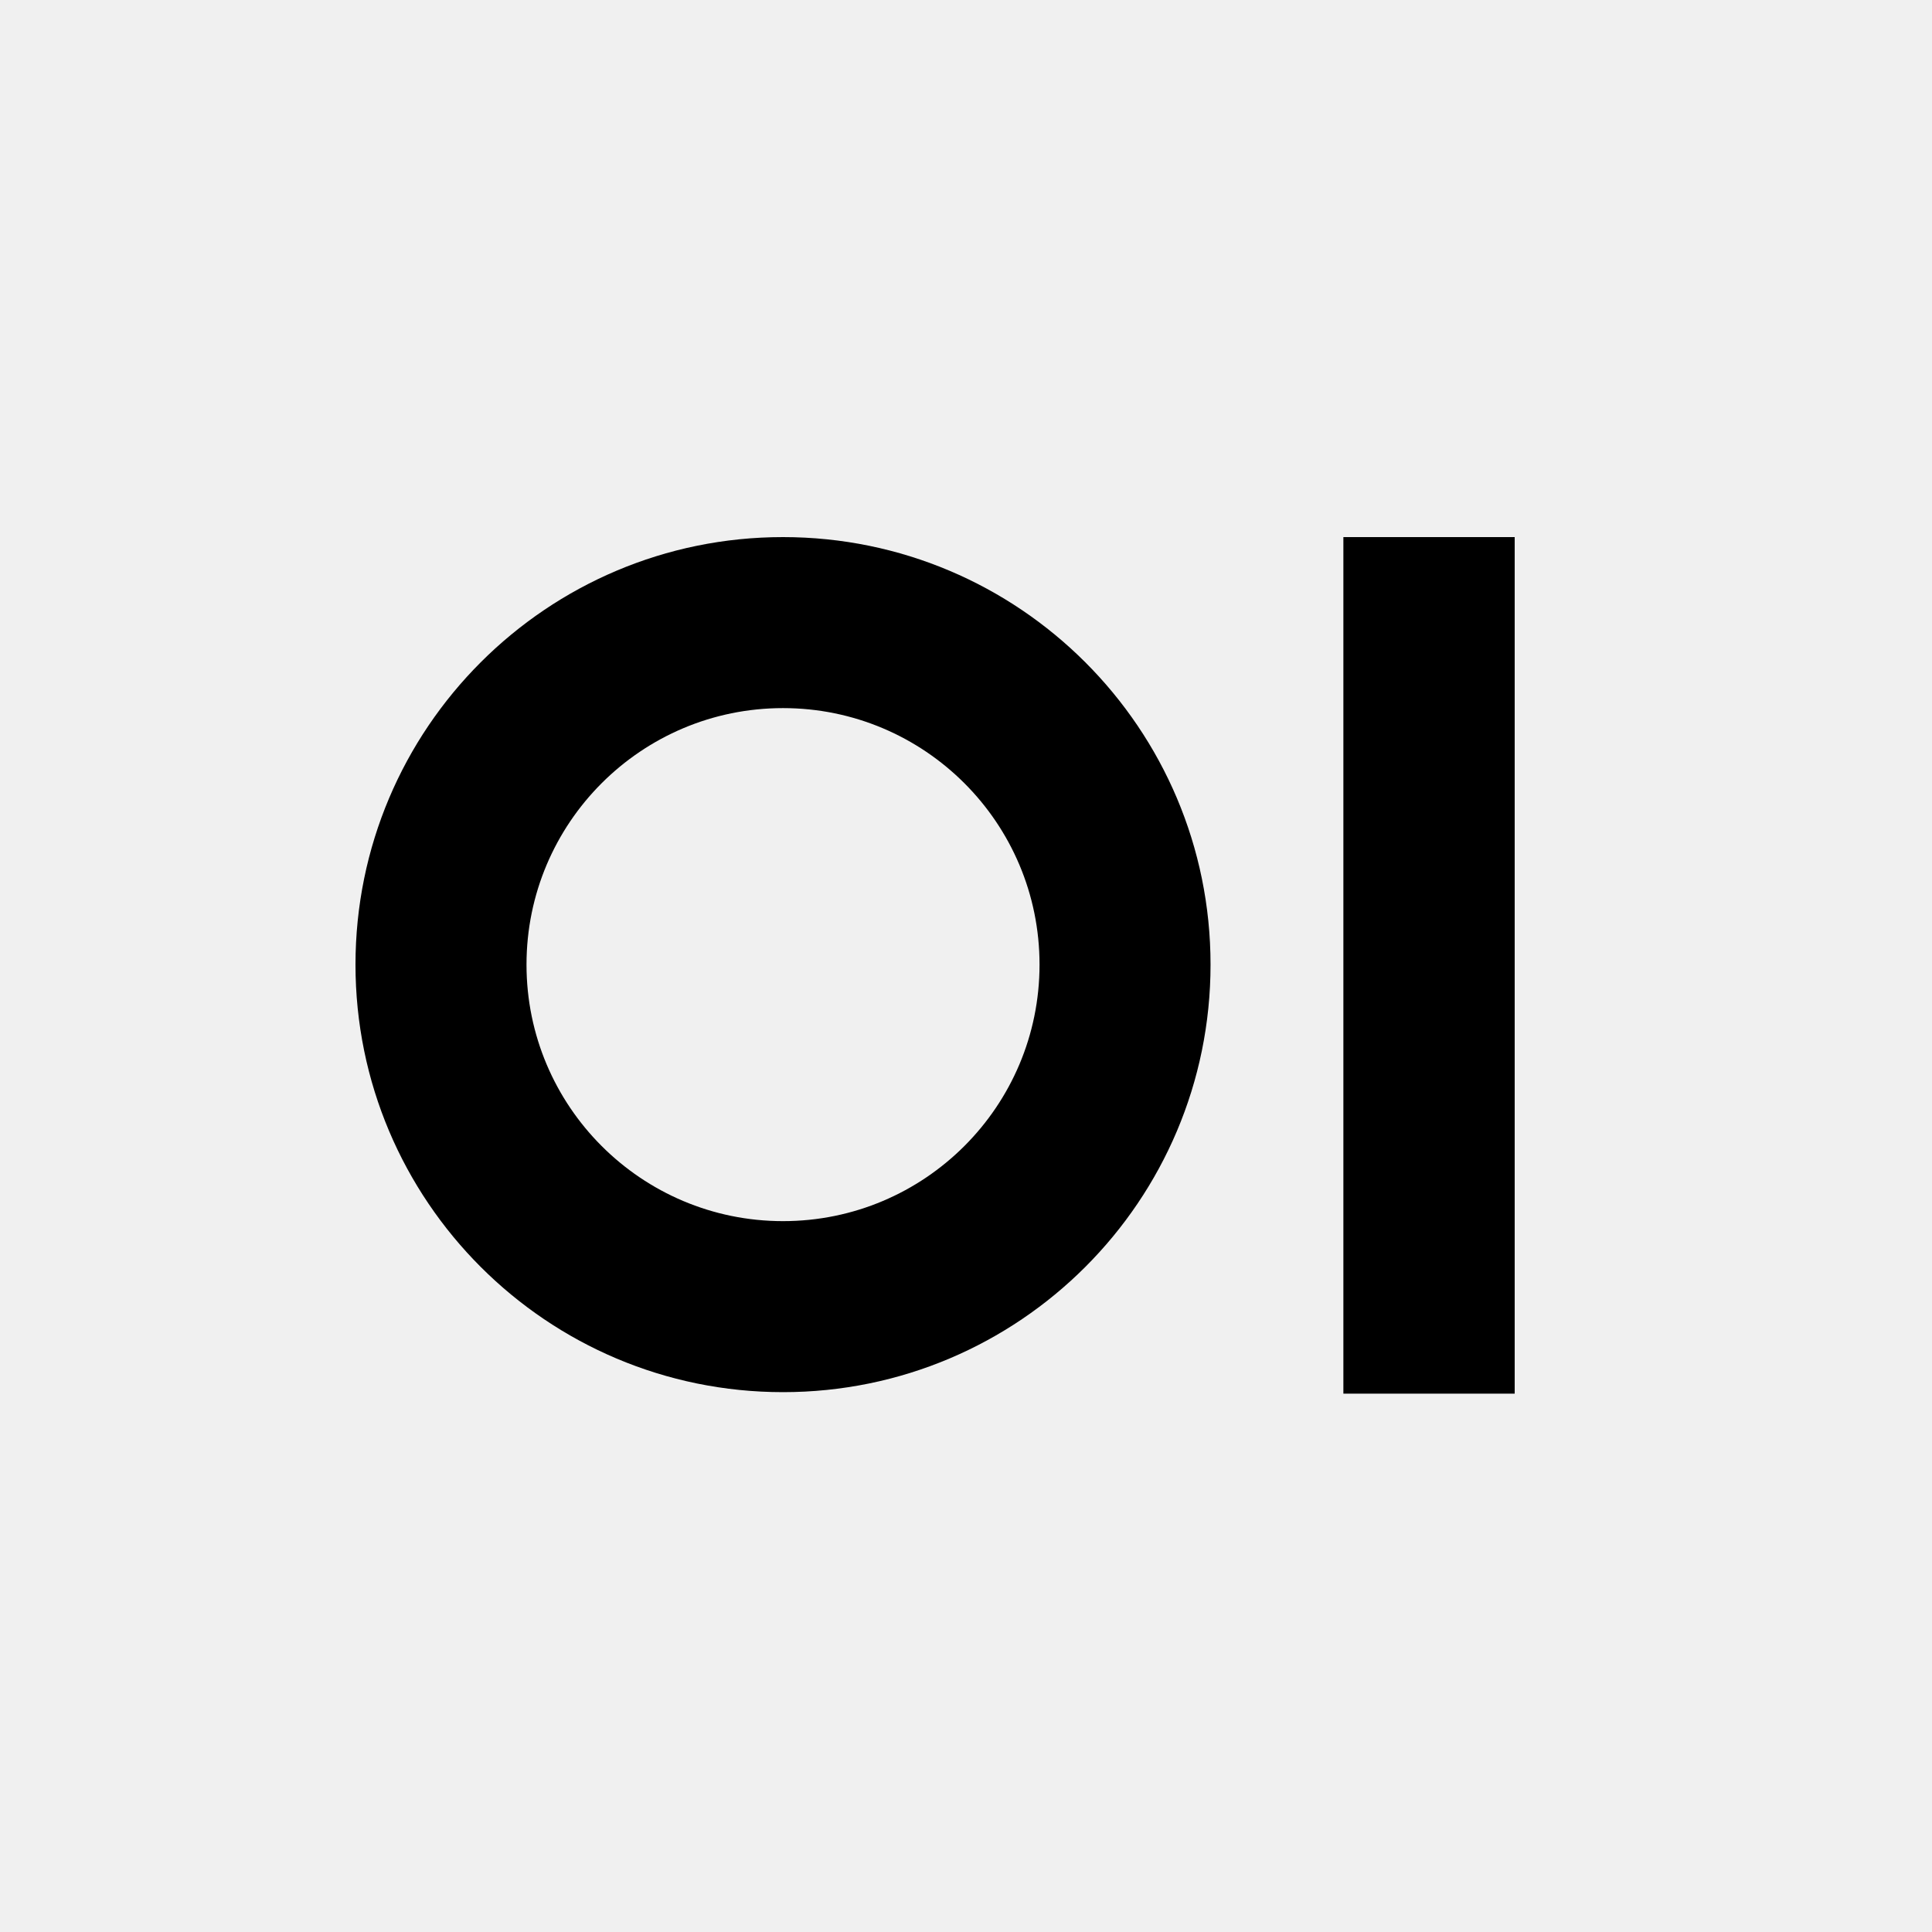
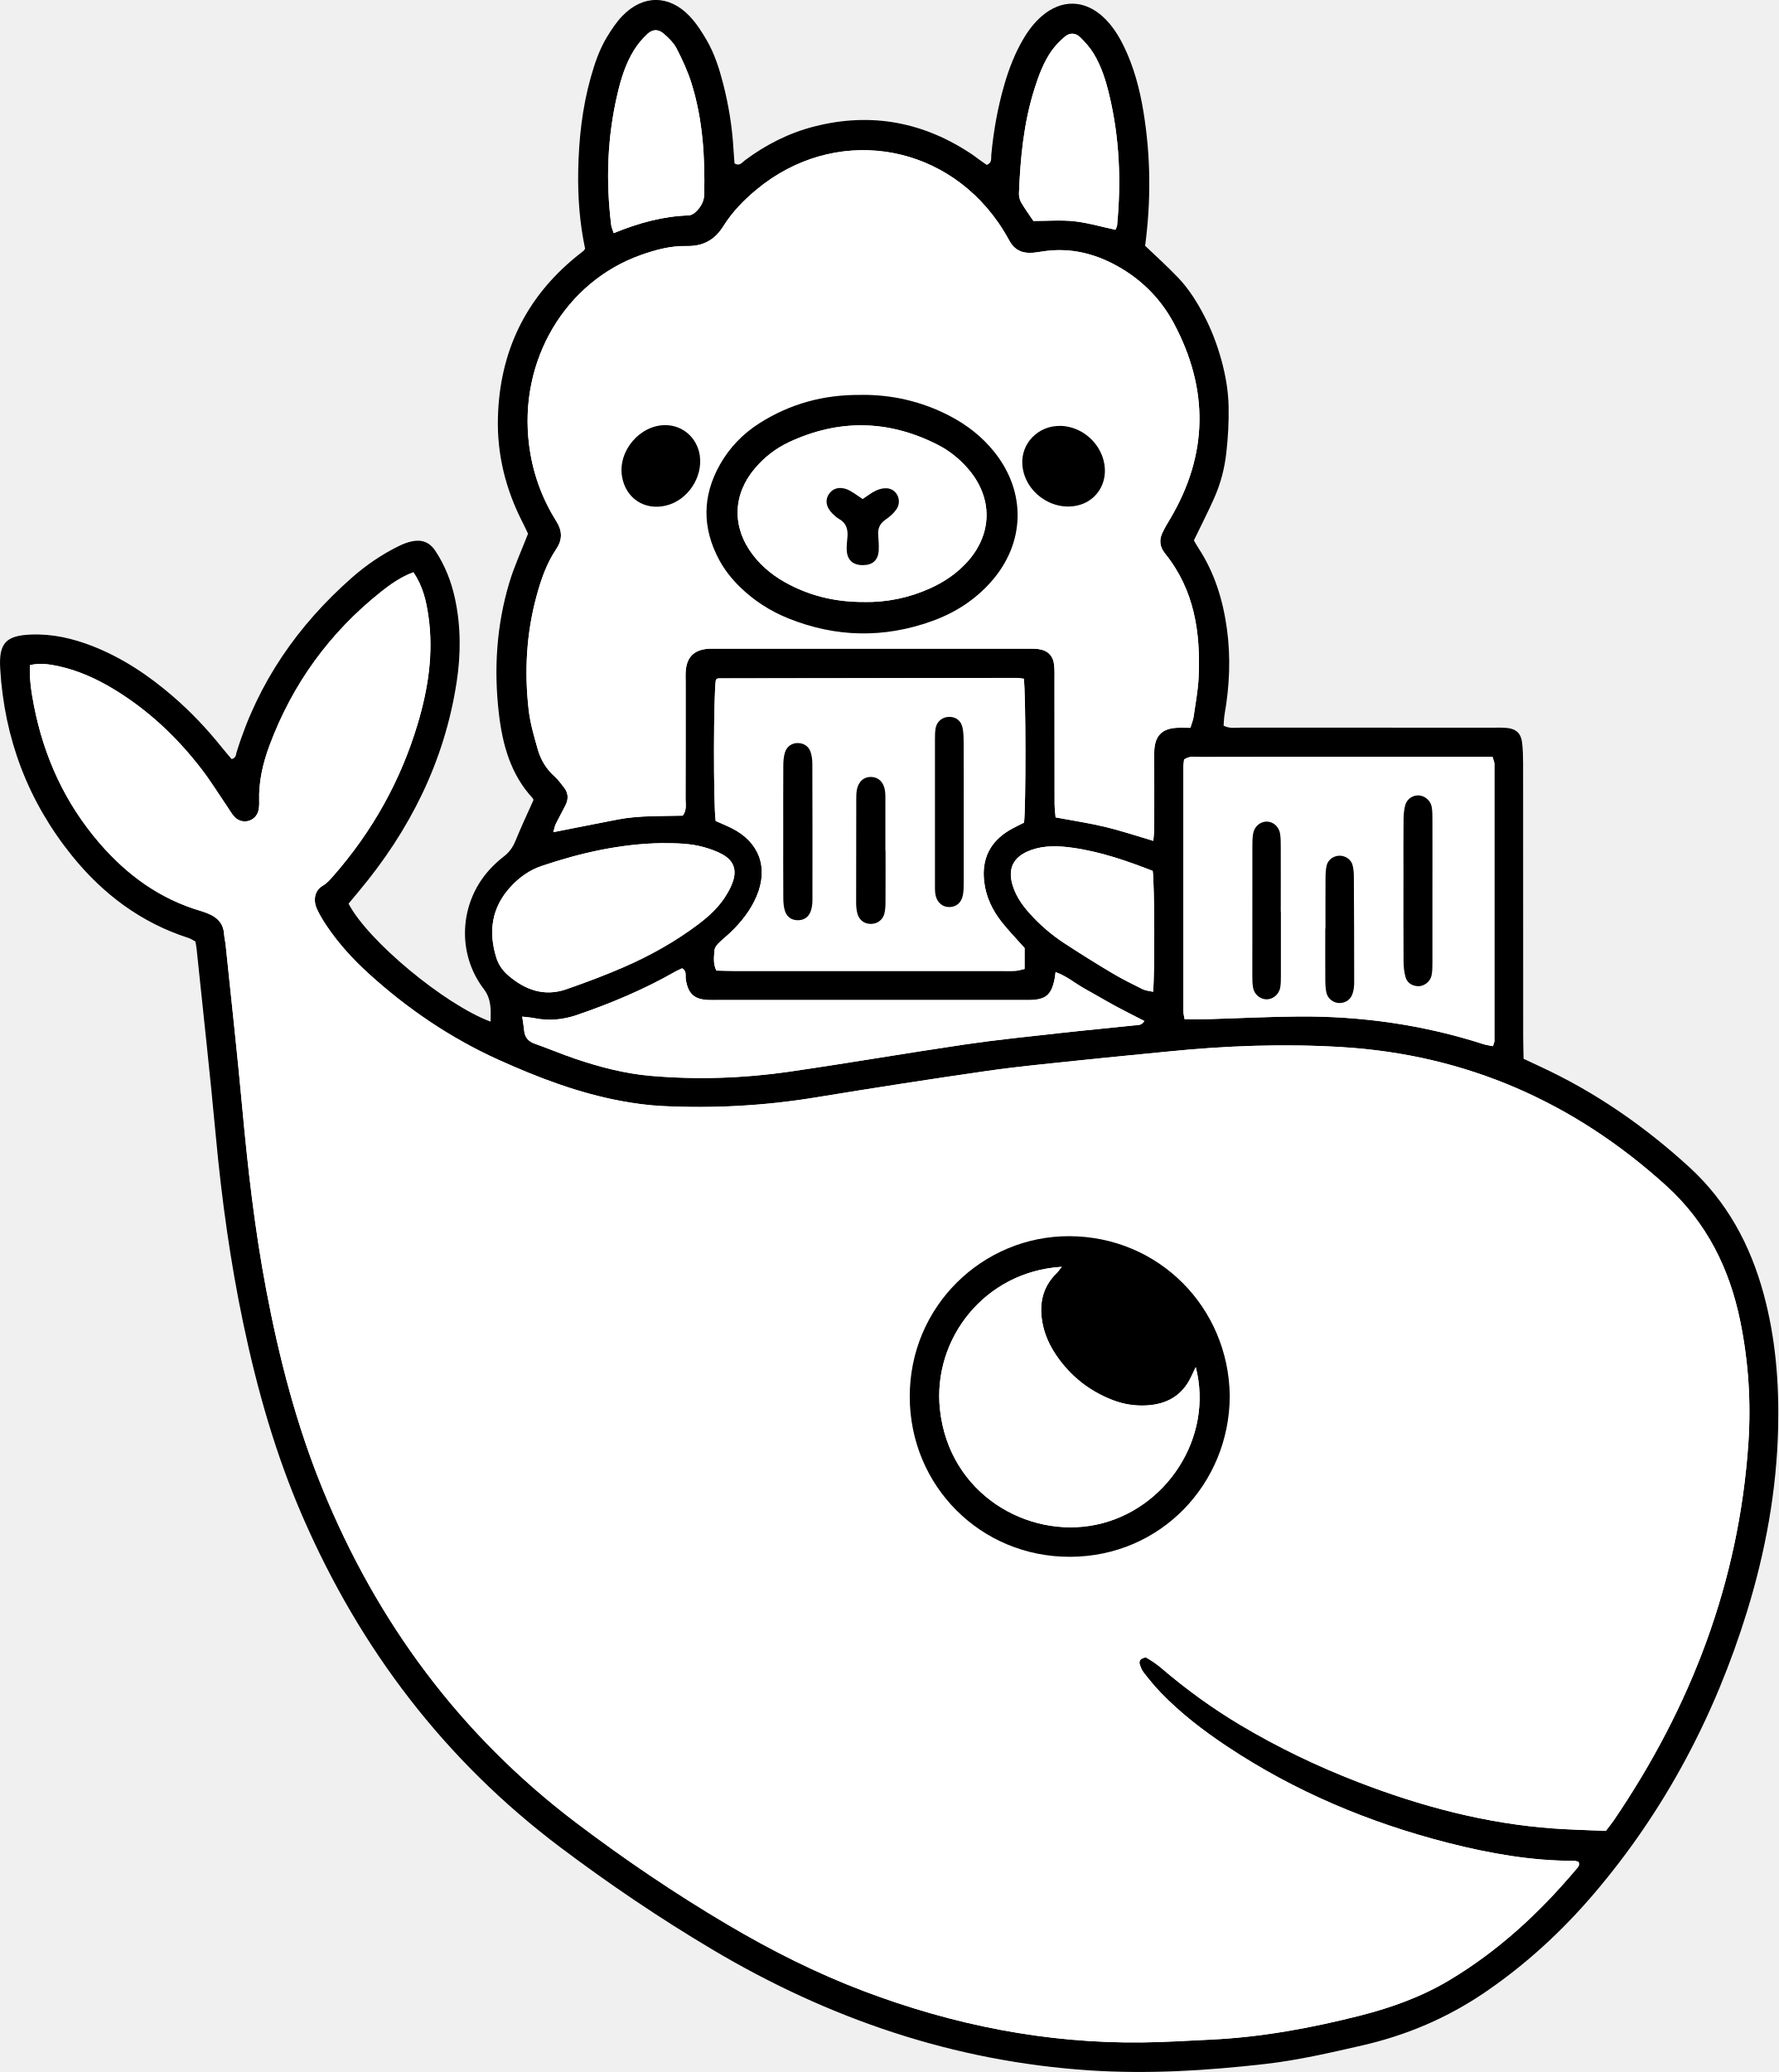
- <svg xmlns="http://www.w3.org/2000/svg" width="500" height="500" viewBox="0 0 500 500" fill="none">
-   <rect x="347.666" y="139" width="44.335" height="221.675" fill="black" />
-   <path fill-rule="evenodd" clip-rule="evenodd" d="M202.643 360.287C263.75 360.287 313.287 310.75 313.287 249.643C313.287 188.537 263.75 139 202.643 139C141.537 139 92 188.537 92 249.643C92 310.75 141.537 360.287 202.643 360.287ZM202.645 316.029C239.309 316.029 269.031 286.307 269.031 249.643C269.031 212.979 239.309 183.257 202.645 183.257C165.981 183.257 136.259 212.979 136.259 249.643C136.259 286.307 165.981 316.029 202.645 316.029Z" fill="black" />
+ <svg xmlns="http://www.w3.org/2000/svg" width="188" height="219" viewBox="0 0 188 219" fill="none">
+   <g clip-path="url(#clip0_1883_1069)">
+     <path d="M161.079 111.91C161.782 112.239 162.307 112.491 162.835 112.734C168.664 115.428 173.871 119.043 178.601 123.368C182.602 127.031 185.056 131.603 186.462 136.794C187.711 141.404 188.094 146.108 187.988 150.864C187.838 157.515 186.65 163.995 184.694 170.339C181.289 181.365 176.006 191.376 168.502 200.17C165.11 204.144 161.297 207.649 156.967 210.595C153.005 213.288 148.688 215.12 144.035 216.187C140.622 216.968 137.213 217.758 133.728 218.155C127.575 218.855 121.409 219.235 115.21 218.829C100.824 217.89 87.598 213.365 75.263 206.027C69.736 202.74 64.418 199.145 59.28 195.282C47.046 186.083 38.085 174.317 31.996 160.307C29.142 153.741 27.194 146.89 25.724 139.901C24.352 133.378 23.44 126.779 22.822 120.136C22.209 113.502 21.467 106.877 20.781 100.252C20.756 100.021 20.705 99.795 20.658 99.509C20.411 99.381 20.168 99.214 19.904 99.129C14.91 97.524 10.892 94.501 7.628 90.467C2.966 84.696 0.456 78.07 0.022 70.668C-0.136 67.974 0.623 67.176 3.277 67.069C5.535 66.98 7.683 67.475 9.767 68.286C12.958 69.532 15.758 71.415 18.335 73.648C20.193 75.257 21.881 77.037 23.419 78.958C23.773 79.402 24.148 79.829 24.484 80.23C24.966 80.115 24.932 79.773 25.012 79.513C27.271 72.153 31.481 66.087 37.22 61.041C38.716 59.727 40.356 58.604 42.146 57.725C42.611 57.494 43.113 57.302 43.62 57.204C44.626 57.007 45.444 57.332 46.028 58.224C47.038 59.757 47.698 61.43 48.09 63.219C48.734 66.173 48.729 69.153 48.273 72.115C46.987 80.491 43.326 87.765 37.928 94.215C37.557 94.655 37.191 95.103 36.85 95.513C38.882 99.428 47.008 106.181 51.865 107.983C51.895 106.745 51.963 105.601 51.145 104.533C48.286 100.798 48.542 95.479 51.721 91.953C52.189 91.436 52.709 90.954 53.263 90.527C53.838 90.083 54.218 89.554 54.495 88.875C55.087 87.415 55.76 85.993 56.395 84.572C56.369 84.491 56.369 84.422 56.331 84.384C53.987 81.861 53.127 78.715 52.743 75.428C52.194 70.732 52.492 66.075 53.86 61.537C54.362 59.868 55.104 58.271 55.824 56.41C55.705 56.162 55.492 55.688 55.257 55.231C53.459 51.731 52.53 48.026 52.641 44.085C52.837 37.204 55.538 31.535 60.877 27.159C61.15 26.937 61.427 26.728 61.7 26.506C61.742 26.472 61.768 26.412 61.858 26.288C61.286 23.607 61.074 20.82 61.129 18.019C61.193 14.677 61.555 11.368 62.467 8.141C62.88 6.677 63.37 5.23 64.163 3.923C64.644 3.129 65.168 2.331 65.812 1.669C67.972 -0.563 70.737 -0.563 72.894 1.695C73.609 2.442 74.189 3.351 74.713 4.252C75.54 5.674 76.038 7.24 76.447 8.828C77.031 11.099 77.406 13.405 77.542 15.744C77.572 16.265 77.619 16.786 77.657 17.276C78.198 17.601 78.458 17.166 78.752 16.944C80.981 15.287 83.41 14.049 86.103 13.366C92.111 11.834 97.667 12.892 102.793 16.337C103.083 16.534 103.36 16.751 103.641 16.956C103.875 17.123 104.114 17.285 104.318 17.43C104.906 17.212 104.766 16.734 104.8 16.367C105.039 13.797 105.494 11.274 106.223 8.798C106.688 7.223 107.28 5.699 108.098 4.273C108.656 3.304 109.308 2.408 110.165 1.682C112.24 -0.085 114.639 -0.042 116.637 1.802C117.596 2.69 118.273 3.778 118.836 4.939C119.888 7.116 120.497 9.435 120.885 11.804C121.661 16.508 121.691 21.23 121.064 25.977C122.227 27.091 123.438 28.179 124.558 29.353C125.692 30.544 126.561 31.936 127.319 33.396C128.078 34.852 128.657 36.376 129.1 37.959C129.561 39.603 129.855 41.276 129.889 42.971C129.923 44.602 129.829 46.245 129.646 47.868C129.467 49.494 129.049 51.095 128.385 52.598C127.728 54.087 126.978 55.539 126.22 57.114C126.339 57.323 126.497 57.626 126.689 57.912C128.393 60.504 129.284 63.385 129.706 66.433C130.127 69.473 129.991 72.499 129.463 75.513C129.394 75.906 129.394 76.311 129.36 76.7C130.025 77.046 130.677 76.901 131.308 76.905C140.119 76.913 148.935 76.913 157.747 76.913C158.271 76.913 158.8 76.888 159.324 76.943C160.295 77.041 160.802 77.52 160.917 78.489C161.007 79.24 161.02 80.004 161.024 80.764C161.032 90.352 161.024 99.944 161.032 109.532C161.032 110.288 161.058 111.039 161.075 111.906L161.079 111.91ZM169.763 193.519C170.13 193.037 170.39 192.721 170.62 192.383C178.801 180.354 183.829 167.193 184.834 152.584C185.133 148.239 184.852 143.935 183.987 139.675C182.853 134.083 180.424 129.199 176.146 125.319C166.41 116.491 155.033 111.479 141.905 110.672C135.722 110.292 129.535 110.523 123.369 111.15C120.408 111.453 117.447 111.718 114.485 112.034C111.119 112.392 107.749 112.704 104.399 113.182C98.336 114.053 92.285 114.996 86.243 115.987C80.862 116.87 75.454 117.169 70.017 116.9C68.564 116.828 67.111 116.631 65.68 116.367C61.176 115.534 56.932 113.916 52.769 112.042C47.664 109.746 43.092 106.646 38.959 102.885C37.31 101.387 35.814 99.748 34.562 97.899C34.169 97.319 33.803 96.713 33.509 96.081C33.1 95.206 33.215 94.134 34.123 93.609C34.562 93.353 34.924 92.935 35.269 92.542C39.368 87.855 42.346 82.535 44.136 76.572C45.257 72.849 45.849 69.046 45.295 65.144C45.065 63.522 44.698 61.934 43.701 60.482C42.402 60.965 41.307 61.729 40.263 62.557C34.838 66.881 30.901 72.303 28.481 78.813C27.787 80.683 27.339 82.617 27.399 84.64C27.407 84.986 27.403 85.349 27.318 85.682C27.028 86.813 25.656 87.197 24.825 86.369C24.501 86.045 24.28 85.618 24.015 85.234C23.125 83.931 22.298 82.582 21.34 81.332C18.757 77.963 15.715 75.082 12.076 72.871C10.223 71.739 8.258 70.852 6.123 70.395C5.165 70.19 4.193 70.058 3.162 70.296C3.098 71.795 3.315 73.169 3.58 74.54C4.636 79.987 6.873 84.879 10.504 89.093C13.423 92.482 16.925 95.026 21.267 96.294C21.493 96.358 21.71 96.444 21.928 96.529C22.925 96.918 23.606 97.558 23.687 98.702C23.717 99.108 23.82 99.509 23.858 99.919C24.446 105.618 25.081 111.312 25.605 117.016C26.197 123.483 26.93 129.925 28.14 136.307C29.504 143.5 31.323 150.565 34.097 157.357C39.883 171.521 48.691 183.397 60.911 192.652C66.037 196.533 71.355 200.132 76.89 203.402C81.522 206.138 86.311 208.554 91.344 210.458C100.824 214.04 110.616 215.991 120.774 215.871C123.165 215.845 125.555 215.688 127.946 215.577C133.332 215.325 138.603 214.351 143.818 213.028C147.107 212.191 150.29 211.043 153.222 209.293C158.391 206.202 162.754 202.176 166.619 197.583C166.793 197.374 167.053 197.173 166.879 196.78C166.746 196.751 166.589 196.678 166.431 196.678C161.906 196.682 157.487 195.901 153.124 194.787C144.751 192.652 136.873 189.348 129.659 184.541C127.174 182.885 124.814 181.071 122.735 178.919C122.087 178.249 121.495 177.519 120.919 176.789C120.711 176.524 120.583 176.179 120.476 175.85C120.434 175.713 120.497 175.461 120.6 175.385C120.766 175.265 121.073 175.133 121.205 175.21C121.754 175.53 122.291 175.888 122.773 176.302C125.398 178.548 128.184 180.567 131.15 182.334C135.121 184.699 139.276 186.693 143.584 188.354C150.256 190.932 157.117 192.751 164.279 193.259C166.082 193.387 167.884 193.425 169.759 193.51L169.763 193.519ZM125.854 76.922C126.003 76.418 126.148 76.094 126.194 75.757C126.39 74.369 126.659 72.982 126.723 71.586C126.94 66.864 126.28 62.361 123.186 58.527C123.148 58.48 123.118 58.433 123.084 58.386C122.624 57.767 122.551 57.084 122.858 56.397C123.092 55.868 123.403 55.368 123.698 54.869C127.745 48.051 127.814 41.14 124.107 34.186C122.82 31.774 120.966 29.827 118.614 28.41C115.981 26.822 113.156 26.092 110.071 26.604C109.785 26.651 109.496 26.694 109.202 26.719C108.115 26.813 107.267 26.455 106.722 25.456C106.359 24.79 105.963 24.137 105.529 23.513C99.533 14.903 88.101 13.341 80.014 20.017C78.654 21.14 77.423 22.399 76.49 23.893C75.557 25.383 74.317 26.053 72.565 26.011C70.921 25.972 69.331 26.404 67.78 26.95C59.804 29.763 54.788 38.092 55.943 47.065C56.314 49.947 57.268 52.632 58.815 55.091C59.441 56.09 59.493 57.016 58.815 58.028C57.792 59.547 57.2 61.259 56.723 63.018C55.649 66.963 55.428 70.98 55.892 75.018C56.058 76.457 56.472 77.878 56.876 79.274C57.187 80.346 57.767 81.293 58.623 82.062C59.011 82.407 59.322 82.843 59.646 83.257C60.081 83.82 60.115 84.444 59.808 85.071C59.471 85.754 59.092 86.412 58.76 87.095C58.645 87.329 58.602 87.607 58.5 87.961C60.86 87.496 63.072 87.048 65.292 86.625C67.584 86.186 69.919 86.275 72.182 86.215C72.634 85.609 72.476 85.007 72.48 84.439C72.493 80.346 72.489 76.252 72.489 72.162C72.489 71.752 72.467 71.342 72.497 70.933C72.608 69.468 73.358 68.709 74.815 68.58C75.045 68.559 75.284 68.568 75.514 68.568C86.601 68.568 97.693 68.568 108.78 68.568C109.129 68.568 109.483 68.559 109.828 68.615C110.829 68.772 111.366 69.349 111.456 70.369C111.503 70.89 111.485 71.419 111.485 71.949C111.485 76.277 111.485 80.602 111.494 84.93C111.494 85.434 111.566 85.942 111.601 86.399C113.441 86.745 115.167 87.001 116.859 87.406C118.542 87.812 120.191 88.367 121.933 88.879C121.972 88.333 122.027 87.927 122.027 87.526C122.036 85.186 122.027 82.847 122.027 80.508C122.027 80.098 122.01 79.688 122.036 79.278C122.134 77.776 122.845 77.041 124.324 76.935C124.784 76.901 125.249 76.93 125.858 76.93L125.854 76.922ZM157.798 80.004H155.796C150.486 80.004 145.177 80.004 139.868 80.004C135.552 80.004 131.235 80 126.915 80.013C126.352 80.013 125.751 79.859 125.172 80.282C125.151 80.533 125.099 80.819 125.099 81.101C125.099 89.695 125.099 98.284 125.099 106.877C125.099 107.15 125.18 107.423 125.227 107.718C126.126 107.718 126.932 107.739 127.737 107.718C130.941 107.628 134.15 107.458 137.354 107.436C143.988 107.393 150.491 108.324 156.818 110.36C157.134 110.463 157.475 110.501 157.824 110.574C157.896 110.322 157.982 110.164 157.982 110.006C157.99 100.243 157.99 90.484 157.982 80.721C157.982 80.559 157.896 80.397 157.786 80.004H157.798ZM108.239 71.735C107.906 71.697 107.68 71.65 107.455 71.65C96.96 71.663 86.465 71.68 75.97 71.697C75.915 71.697 75.851 71.718 75.804 71.744C75.757 71.769 75.723 71.82 75.68 71.859C75.437 73.238 75.407 84.999 75.659 86.775C76.192 87.009 76.779 87.248 77.346 87.53C80.274 88.994 81.271 91.705 79.988 94.723C79.362 96.2 78.386 97.43 77.244 98.531C76.822 98.937 76.358 99.291 75.949 99.709C75.757 99.906 75.552 100.183 75.535 100.439C75.489 101.118 75.365 101.823 75.731 102.582C76.371 102.595 77.005 102.621 77.636 102.621C87.023 102.621 96.414 102.621 105.801 102.621C106.325 102.621 106.854 102.642 107.374 102.608C107.702 102.587 108.021 102.476 108.32 102.412V100.2C107.446 99.214 106.632 98.373 105.908 97.464C104.915 96.209 104.233 94.796 104.046 93.182C103.765 90.783 104.664 88.965 106.734 87.735C107.233 87.441 107.761 87.201 108.26 86.945C108.464 85.404 108.456 73.315 108.234 71.731L108.239 71.735ZM111.592 102.749C111.545 103.065 111.528 103.291 111.481 103.517C111.136 105.174 110.548 105.665 108.856 105.703C108.567 105.712 108.273 105.703 107.983 105.703C97.305 105.703 86.623 105.703 75.944 105.703C75.595 105.703 75.246 105.712 74.892 105.699C73.379 105.643 72.723 105.028 72.493 103.483C72.438 103.103 72.617 102.646 72.114 102.348C71.884 102.459 71.62 102.565 71.372 102.706C68.066 104.593 64.576 106.053 60.98 107.287C59.497 107.795 58.031 107.931 56.506 107.624C56.126 107.547 55.734 107.522 55.206 107.458C55.291 108.051 55.368 108.491 55.411 108.939C55.479 109.665 55.858 110.083 56.548 110.326C57.976 110.83 59.373 111.423 60.809 111.91C63.413 112.789 66.067 113.485 68.811 113.72C73.716 114.138 78.616 113.976 83.478 113.272C89.652 112.375 95.801 111.312 101.975 110.403C105.32 109.912 108.69 109.571 112.052 109.195C114.66 108.9 117.276 108.666 119.884 108.384C120.246 108.345 120.689 108.418 120.975 107.919C119.905 107.368 118.87 106.856 117.851 106.301C116.773 105.716 115.725 105.084 114.651 104.495C113.646 103.94 112.764 103.159 111.588 102.753L111.592 102.749ZM69.958 89.114C65.603 89.191 61.406 90.134 57.298 91.517C55.999 91.953 54.904 92.734 53.983 93.733C51.976 95.923 51.61 98.467 52.479 101.238C52.709 101.976 53.152 102.599 53.74 103.103C55.538 104.644 57.562 105.366 59.889 104.555C61.921 103.846 63.945 103.09 65.922 102.232C68.709 101.02 71.359 99.543 73.797 97.712C74.875 96.9 75.872 96 76.622 94.864C76.971 94.335 77.291 93.758 77.491 93.157C77.904 91.906 77.551 90.975 76.417 90.326C75.817 89.985 75.143 89.75 74.479 89.558C73.008 89.127 71.483 89.123 69.966 89.114H69.958ZM117.928 24.286C118.022 24.038 118.09 23.932 118.099 23.821C118.542 19.193 118.363 14.6 117.276 10.066C116.91 8.53 116.437 7.014 115.614 5.657C115.227 5.02 114.711 4.444 114.174 3.923C113.705 3.467 113.075 3.445 112.576 3.876C112.052 4.325 111.554 4.833 111.157 5.396C110.314 6.604 109.811 7.979 109.368 9.375C108.222 12.969 107.868 16.687 107.723 20.431C107.71 20.76 107.804 21.136 107.966 21.417C108.375 22.113 108.852 22.766 109.248 23.355C110.799 23.355 112.206 23.236 113.582 23.39C115.009 23.548 116.411 23.966 117.928 24.29V24.286ZM64.874 24.645C67.537 23.552 70.107 22.856 72.817 22.766C73.115 22.758 73.469 22.519 73.682 22.28C74.108 21.806 74.432 21.276 74.449 20.572C74.538 16.585 74.304 12.636 73.107 8.807C72.71 7.539 72.139 6.31 71.53 5.123C71.219 4.525 70.691 4.009 70.171 3.56C69.596 3.061 68.999 3.07 68.432 3.599C67.887 4.107 67.392 4.705 67.005 5.336C66.144 6.741 65.658 8.308 65.283 9.9C64.201 14.493 64.039 19.134 64.619 23.804C64.644 24.021 64.746 24.231 64.879 24.64L64.874 24.645ZM121.861 92.047C119.125 90.98 116.317 90.006 113.36 89.596C111.92 89.4 110.45 89.332 109.031 89.835C107.067 90.531 106.44 91.855 107.139 93.827C107.497 94.834 108.098 95.692 108.801 96.482C109.896 97.707 111.132 98.779 112.5 99.68C114.157 100.764 115.84 101.818 117.54 102.83C118.589 103.458 119.688 104.004 120.787 104.546C121.12 104.708 121.516 104.734 121.904 104.824C122.087 102.851 122.057 93.434 121.861 92.042V92.047Z" fill="black" />
+     <path d="M169.763 193.518C167.892 193.437 166.085 193.395 164.283 193.267C157.12 192.759 150.26 190.936 143.587 188.362C139.279 186.697 135.125 184.707 131.153 182.342C128.188 180.575 125.401 178.556 122.776 176.31C122.295 175.896 121.758 175.538 121.208 175.218C121.076 175.141 120.769 175.273 120.603 175.393C120.497 175.469 120.437 175.726 120.48 175.858C120.586 176.187 120.71 176.532 120.923 176.797C121.502 177.531 122.09 178.257 122.738 178.927C124.817 181.079 127.182 182.893 129.662 184.549C136.876 189.36 144.755 192.66 153.128 194.795C157.491 195.909 161.909 196.69 166.435 196.686C166.592 196.686 166.75 196.754 166.882 196.788C167.057 197.181 166.801 197.382 166.622 197.591C162.757 202.184 158.398 206.21 153.226 209.301C150.298 211.051 147.115 212.199 143.821 213.036C138.61 214.359 133.335 215.333 127.949 215.584C125.559 215.695 123.168 215.849 120.778 215.879C110.62 215.994 100.828 214.048 91.347 210.466C86.311 208.562 81.521 206.146 76.894 203.409C71.359 200.139 66.041 196.541 60.915 192.66C48.694 183.405 39.887 171.529 34.1 157.365C31.327 150.577 29.503 143.508 28.144 136.315C26.933 129.933 26.201 123.491 25.608 117.024C25.084 111.32 24.454 105.626 23.861 99.927C23.819 99.521 23.716 99.12 23.691 98.71C23.61 97.566 22.928 96.925 21.931 96.537C21.714 96.452 21.496 96.371 21.271 96.302C16.924 95.039 13.426 92.49 10.507 89.101C6.877 84.887 4.64 79.995 3.583 74.548C3.319 73.177 3.102 71.803 3.166 70.305C4.197 70.065 5.164 70.198 6.127 70.403C8.262 70.859 10.222 71.752 12.08 72.879C15.719 75.094 18.761 77.976 21.343 81.34C22.302 82.59 23.128 83.939 24.019 85.241C24.283 85.626 24.505 86.052 24.828 86.377C25.659 87.205 27.032 86.821 27.321 85.69C27.406 85.357 27.411 84.994 27.402 84.648C27.343 82.625 27.79 80.691 28.485 78.821C30.905 72.311 34.842 66.889 40.266 62.565C41.306 61.737 42.405 60.968 43.705 60.49C44.706 61.937 45.068 63.525 45.298 65.152C45.857 69.054 45.26 72.857 44.139 76.58C42.35 82.543 39.367 87.863 35.272 92.55C34.927 92.943 34.569 93.361 34.126 93.617C33.218 94.142 33.108 95.214 33.513 96.089C33.806 96.721 34.173 97.327 34.565 97.907C35.818 99.756 37.313 101.391 38.962 102.893C43.1 106.654 47.672 109.749 52.772 112.05C56.931 113.924 61.179 115.542 65.683 116.375C67.115 116.639 68.568 116.836 70.021 116.908C75.458 117.177 80.865 116.878 86.247 115.995C92.289 115.004 98.344 114.061 104.403 113.19C107.752 112.708 111.122 112.4 114.489 112.042C117.446 111.726 120.411 111.457 123.373 111.158C129.539 110.531 135.726 110.296 141.908 110.68C155.041 111.491 166.413 116.498 176.15 125.327C180.432 129.207 182.857 134.095 183.99 139.683C184.855 143.948 185.136 148.246 184.838 152.592C183.832 167.2 178.804 180.362 170.623 192.391C170.393 192.729 170.133 193.045 169.767 193.527L169.763 193.518ZM130.012 147.559C129.901 138.159 122.482 130.68 113.036 130.659C103.892 130.637 96.149 138.057 96.179 147.653C96.209 157.083 103.691 164.575 113.134 164.545C122.747 164.515 129.969 156.801 130.012 147.559Z" fill="white" />
+     <path d="M125.853 76.921C125.244 76.921 124.779 76.891 124.319 76.925C122.84 77.032 122.124 77.766 122.031 79.269C122.005 79.675 122.022 80.089 122.022 80.499C122.022 82.838 122.022 85.177 122.022 87.517C122.022 87.918 121.967 88.323 121.928 88.87C120.186 88.358 118.537 87.803 116.854 87.397C115.162 86.992 113.436 86.736 111.596 86.39C111.561 85.933 111.493 85.429 111.489 84.921C111.48 80.593 111.485 76.268 111.48 71.939C111.48 71.414 111.498 70.885 111.451 70.36C111.361 69.34 110.824 68.763 109.823 68.605C109.478 68.55 109.124 68.558 108.775 68.558C97.688 68.558 86.596 68.558 75.509 68.558C75.275 68.558 75.04 68.55 74.81 68.571C73.357 68.699 72.603 69.459 72.492 70.923C72.462 71.329 72.484 71.743 72.484 72.153C72.484 76.247 72.492 80.341 72.475 84.43C72.475 84.998 72.629 85.604 72.177 86.206C69.914 86.262 67.584 86.176 65.287 86.616C63.071 87.043 60.86 87.487 58.495 87.952C58.597 87.598 58.64 87.32 58.755 87.085C59.091 86.403 59.471 85.745 59.803 85.062C60.11 84.434 60.08 83.811 59.641 83.248C59.322 82.834 59.006 82.403 58.618 82.052C57.766 81.284 57.182 80.336 56.871 79.265C56.467 77.865 56.049 76.447 55.887 75.009C55.427 70.97 55.648 66.953 56.718 63.009C57.195 61.25 57.788 59.538 58.81 58.019C59.488 57.011 59.441 56.08 58.81 55.081C57.263 52.623 56.305 49.937 55.938 47.056C54.783 38.083 59.799 29.754 67.775 26.941C69.326 26.394 70.916 25.963 72.56 26.002C74.312 26.044 75.556 25.374 76.485 23.884C77.418 22.39 78.649 21.135 80.009 20.008C88.092 13.331 99.528 14.894 105.524 23.504C105.958 24.128 106.35 24.781 106.717 25.447C107.262 26.445 108.114 26.804 109.197 26.71C109.486 26.685 109.776 26.642 110.066 26.595C113.151 26.078 115.976 26.813 118.609 28.401C120.961 29.818 122.815 31.765 124.102 34.176C127.809 41.131 127.741 48.042 123.693 54.859C123.394 55.359 123.087 55.858 122.853 56.388C122.546 57.075 122.619 57.758 123.079 58.377C123.113 58.424 123.143 58.475 123.181 58.518C126.27 62.351 126.931 66.855 126.718 71.576C126.654 72.972 126.385 74.36 126.189 75.747C126.143 76.085 125.998 76.409 125.849 76.913L125.853 76.921ZM90.925 41.737C87.099 41.707 83.541 42.663 80.298 44.721C78.543 45.835 77.128 47.299 76.106 49.109C74.239 52.426 74.227 55.782 76.012 59.141C76.591 60.234 77.354 61.186 78.24 62.048C79.723 63.495 81.436 64.588 83.349 65.357C88.377 67.38 93.456 67.47 98.548 65.634C100.943 64.772 103.048 63.431 104.752 61.51C108.387 57.421 108.523 52.012 105.102 47.747C103.802 46.13 102.191 44.887 100.359 43.935C97.402 42.403 94.249 41.686 90.921 41.728L90.925 41.737ZM112.086 45.011C109.751 44.968 107.91 46.859 108.076 49.122C108.289 51.961 111.165 54.07 113.939 53.412C115.537 53.037 116.67 51.7 116.79 50.057C116.977 47.444 114.753 45.058 112.081 45.007L112.086 45.011ZM70.387 44.934C67.669 44.896 65.304 47.658 65.756 50.356C66.139 52.652 68.116 53.967 70.379 53.442C72.667 52.909 74.32 50.471 73.975 48.14C73.702 46.296 72.207 44.96 70.387 44.934Z" fill="white" />
+     <path d="M157.802 80.004C157.913 80.392 157.998 80.555 157.998 80.721C158.002 90.484 158.002 100.243 157.998 110.006C157.998 110.164 157.913 110.326 157.84 110.574C157.491 110.501 157.15 110.463 156.835 110.36C150.503 108.324 144.005 107.393 137.37 107.436C134.166 107.458 130.958 107.624 127.753 107.718C126.948 107.739 126.143 107.718 125.244 107.718C125.197 107.428 125.116 107.15 125.116 106.877C125.107 98.284 125.107 89.695 125.116 81.101C125.116 80.819 125.163 80.533 125.188 80.281C125.768 79.859 126.369 80.013 126.931 80.013C131.247 80 135.564 80.004 139.884 80.004C145.194 80.004 150.503 80.004 155.812 80.004H157.815H157.802ZM151.436 94.194C151.436 91.68 151.436 89.169 151.436 86.655C151.436 86.19 151.44 85.716 151.355 85.259C151.231 84.597 150.631 84.111 150.009 84.068C149.382 84.025 148.739 84.431 148.56 85.105C148.428 85.605 148.389 86.138 148.385 86.659C148.364 88.529 148.377 90.399 148.377 92.269C148.377 95.364 148.368 98.463 148.385 101.558C148.385 102.134 148.436 102.732 148.598 103.278C148.777 103.889 149.284 104.209 149.932 104.23C150.541 104.252 151.202 103.761 151.338 103.12C151.436 102.672 151.436 102.194 151.436 101.729C151.445 99.214 151.436 96.704 151.436 94.19V94.194ZM135.415 96.35H135.406C135.406 94.07 135.406 91.791 135.406 89.511C135.406 89.046 135.406 88.572 135.334 88.115C135.214 87.359 134.579 86.826 133.893 86.839C133.203 86.851 132.598 87.381 132.479 88.149C132.406 88.606 132.406 89.08 132.406 89.545C132.398 94.104 132.398 98.663 132.402 103.227C132.402 103.633 132.411 104.051 132.492 104.444C132.628 105.114 133.207 105.583 133.842 105.622C134.524 105.665 135.197 105.148 135.342 104.409C135.419 104.012 135.419 103.598 135.419 103.189C135.427 100.909 135.419 98.629 135.419 96.35H135.415ZM140.132 98.134C140.132 98.134 140.115 98.134 140.106 98.134C140.106 99.944 140.097 101.75 140.11 103.56C140.11 104.025 140.127 104.499 140.234 104.947C140.387 105.592 141.035 106.04 141.661 106.01C142.309 105.98 142.773 105.639 142.982 105.041C143.114 104.666 143.161 104.243 143.161 103.842C143.161 100.106 143.148 96.375 143.127 92.64C143.127 92.234 143.089 91.82 142.986 91.428C142.837 90.86 142.271 90.467 141.678 90.442C141.022 90.416 140.391 90.839 140.247 91.492C140.144 91.94 140.136 92.418 140.132 92.879C140.119 94.629 140.127 96.38 140.127 98.13L140.132 98.134Z" fill="white" />
+     <path d="M108.238 71.735C108.459 73.315 108.464 85.404 108.263 86.95C107.769 87.206 107.236 87.441 106.738 87.74C104.667 88.969 103.768 90.788 104.049 93.187C104.237 94.8 104.918 96.213 105.911 97.469C106.636 98.382 107.449 99.223 108.323 100.205V102.416C108.025 102.48 107.701 102.591 107.377 102.613C106.853 102.647 106.329 102.625 105.805 102.625C96.418 102.625 87.026 102.625 77.639 102.625C77.009 102.625 76.374 102.6 75.735 102.587C75.368 101.827 75.492 101.123 75.539 100.444C75.556 100.188 75.76 99.91 75.952 99.714C76.361 99.296 76.826 98.941 77.247 98.536C78.394 97.434 79.365 96.205 79.992 94.728C81.27 91.71 80.277 88.999 77.35 87.535C76.783 87.253 76.195 87.014 75.662 86.779C75.411 85.003 75.436 73.242 75.684 71.864C75.722 71.825 75.756 71.774 75.807 71.748C75.858 71.718 75.918 71.701 75.973 71.701C86.468 71.684 96.963 71.667 107.458 71.654C107.684 71.654 107.91 71.701 108.242 71.74L108.238 71.735ZM101.885 85.853C101.885 83.402 101.889 80.952 101.88 78.502C101.88 77.981 101.867 77.447 101.765 76.939C101.608 76.15 101.015 75.735 100.257 75.778C99.601 75.817 99.047 76.273 98.919 76.956C98.842 77.353 98.846 77.767 98.846 78.177C98.846 83.253 98.846 88.329 98.846 93.404C98.846 93.754 98.834 94.109 98.88 94.455C98.991 95.33 99.588 95.885 100.368 95.876C101.101 95.872 101.65 95.411 101.799 94.6C101.88 94.143 101.885 93.673 101.885 93.208C101.893 90.758 101.885 88.307 101.885 85.857V85.853ZM82.799 87.782H82.795C82.795 90.177 82.787 92.576 82.804 94.971C82.804 95.428 82.842 95.915 82.996 96.341C83.204 96.935 83.694 97.268 84.346 97.268C84.998 97.268 85.471 96.926 85.693 96.333C85.829 95.962 85.876 95.539 85.88 95.138C85.889 90.344 85.884 85.554 85.872 80.76C85.872 80.359 85.825 79.936 85.71 79.556C85.522 78.946 85.075 78.591 84.419 78.544C83.754 78.497 83.162 78.886 82.966 79.569C82.842 80.009 82.808 80.487 82.804 80.948C82.787 83.227 82.795 85.507 82.795 87.787L82.799 87.782ZM93.614 89.904H93.601C93.601 88.213 93.601 86.519 93.601 84.828C93.601 84.418 93.618 84.009 93.563 83.603C93.439 82.689 92.885 82.147 92.114 82.126C91.326 82.105 90.742 82.608 90.584 83.505C90.525 83.846 90.525 84.201 90.525 84.551C90.516 88.171 90.508 91.787 90.512 95.407C90.512 95.808 90.546 96.231 90.661 96.61C90.87 97.302 91.424 97.669 92.106 97.656C92.766 97.644 93.337 97.234 93.503 96.542C93.61 96.098 93.614 95.62 93.614 95.155C93.627 93.404 93.618 91.654 93.618 89.904H93.614Z" fill="white" />
+     <path d="M111.597 102.744C112.773 103.15 113.655 103.931 114.66 104.486C115.734 105.075 116.786 105.707 117.86 106.292C118.874 106.843 119.914 107.355 120.984 107.91C120.698 108.409 120.255 108.337 119.893 108.375C117.285 108.657 114.669 108.896 112.061 109.186C108.699 109.562 105.329 109.903 101.984 110.394C95.809 111.304 89.661 112.367 83.487 113.263C78.625 113.967 73.72 114.134 68.82 113.711C66.076 113.476 63.422 112.781 60.818 111.901C59.382 111.415 57.984 110.821 56.557 110.317C55.871 110.074 55.492 109.656 55.419 108.93C55.377 108.482 55.296 108.042 55.215 107.449C55.743 107.513 56.135 107.538 56.514 107.615C58.04 107.918 59.506 107.782 60.989 107.278C64.585 106.044 68.075 104.589 71.381 102.697C71.628 102.557 71.892 102.45 72.123 102.339C72.625 102.638 72.446 103.094 72.502 103.474C72.728 105.024 73.384 105.634 74.901 105.69C75.25 105.703 75.6 105.694 75.953 105.694C86.631 105.694 97.314 105.694 107.992 105.694C108.281 105.694 108.575 105.699 108.865 105.694C110.557 105.656 111.145 105.169 111.49 103.509C111.537 103.287 111.558 103.056 111.601 102.74L111.597 102.744Z" fill="white" />
+     <path d="M69.961 89.113C71.482 89.122 73.003 89.13 74.473 89.557C75.138 89.754 75.816 89.984 76.412 90.326C77.545 90.975 77.899 91.905 77.486 93.156C77.29 93.758 76.966 94.33 76.617 94.864C75.871 95.999 74.874 96.9 73.791 97.711C71.354 99.546 68.704 101.019 65.917 102.232C63.944 103.09 61.92 103.845 59.884 104.554C57.557 105.365 55.533 104.644 53.735 103.103C53.147 102.599 52.708 101.976 52.474 101.237C51.609 98.462 51.971 95.918 53.978 93.732C54.898 92.729 55.989 91.952 57.293 91.517C61.405 90.134 65.598 89.19 69.952 89.113H69.961Z" fill="white" />
+     <path d="M117.933 24.285C116.42 23.961 115.018 23.543 113.587 23.385C112.21 23.235 110.804 23.351 109.253 23.351C108.857 22.762 108.38 22.108 107.971 21.413C107.804 21.131 107.715 20.755 107.728 20.426C107.877 16.683 108.231 12.969 109.373 9.37C109.816 7.974 110.323 6.599 111.162 5.391C111.554 4.828 112.057 4.32 112.581 3.872C113.08 3.44 113.71 3.462 114.179 3.918C114.716 4.439 115.231 5.016 115.619 5.652C116.446 7.009 116.914 8.52 117.281 10.061C118.363 14.595 118.542 19.188 118.103 23.816C118.095 23.927 118.027 24.034 117.933 24.281V24.285Z" fill="white" />
+     <path d="M64.879 24.64C64.751 24.23 64.649 24.021 64.619 23.803C64.039 19.129 64.201 14.489 65.284 9.899C65.659 8.307 66.14 6.74 67.005 5.336C67.397 4.7 67.891 4.107 68.432 3.599C68.999 3.069 69.596 3.061 70.171 3.56C70.691 4.008 71.219 4.525 71.53 5.123C72.144 6.305 72.71 7.535 73.107 8.807C74.304 12.636 74.538 16.589 74.449 20.572C74.432 21.276 74.108 21.805 73.682 22.279C73.469 22.514 73.115 22.753 72.817 22.766C70.107 22.86 67.538 23.552 64.874 24.644L64.879 24.64Z" fill="white" />
+     <path d="M121.865 92.046C122.061 93.438 122.091 102.855 121.908 104.827C121.524 104.738 121.124 104.712 120.791 104.55C119.696 104.008 118.597 103.461 117.544 102.834C115.84 101.818 114.161 100.767 112.504 99.683C111.132 98.787 109.896 97.715 108.805 96.486C108.102 95.696 107.501 94.838 107.143 93.831C106.445 91.858 107.071 90.535 109.035 89.839C110.454 89.335 111.924 89.399 113.364 89.6C116.322 90.01 119.13 90.983 121.865 92.05V92.046Z" fill="white" />
+     <path d="M130.012 147.56C129.97 156.802 122.747 164.516 113.134 164.546C103.692 164.576 96.21 157.08 96.18 147.654C96.15 138.057 103.896 130.638 113.036 130.659C122.483 130.681 129.897 138.164 130.012 147.56ZM126.416 144.495C126.173 144.999 126.049 145.25 125.934 145.502C124.997 147.513 123.356 148.426 121.205 148.546C119.965 148.614 118.767 148.418 117.608 147.97C115.141 147.013 113.164 145.438 111.673 143.253C110.974 142.228 110.463 141.114 110.224 139.897C109.832 137.887 110.177 136.064 111.698 134.574C111.882 134.395 112.026 134.177 112.252 133.895C104.122 134.386 98.57 141.502 99.371 148.973C100.334 157.925 108.639 162.651 115.857 161.161C123.254 159.637 128.342 151.957 126.416 144.495Z" fill="black" />
+     <path d="M90.925 41.737C94.253 41.691 97.406 42.412 100.363 43.94C102.195 44.888 103.806 46.135 105.105 47.752C108.531 52.017 108.395 57.426 104.756 61.515C103.052 63.432 100.942 64.777 98.552 65.639C93.46 67.475 88.381 67.381 83.353 65.362C81.44 64.593 79.727 63.496 78.244 62.053C77.362 61.191 76.599 60.235 76.016 59.146C74.226 55.786 74.239 52.431 76.109 49.114C77.128 47.304 78.546 45.84 80.302 44.726C83.54 42.668 87.098 41.712 90.925 41.742V41.737ZM91.368 63.629C93.746 63.667 96.127 63.189 98.394 62.151C99.788 61.515 101.045 60.674 102.101 59.556C104.969 56.534 105.033 52.576 102.259 49.451C101.36 48.435 100.307 47.599 99.097 46.988C93.92 44.367 88.683 44.273 83.425 46.724C82.04 47.368 80.83 48.303 79.833 49.473C77.447 52.265 77.358 55.714 79.582 58.634C80.626 60.008 81.968 61.029 83.489 61.81C85.927 63.061 88.522 63.641 91.364 63.624L91.368 63.629Z" fill="black" />
+     <path d="M112.09 45.012C114.762 45.059 116.986 47.449 116.799 50.062C116.68 51.705 115.546 53.042 113.948 53.417C111.174 54.07 108.298 51.966 108.085 49.127C107.915 46.864 109.76 44.973 112.095 45.016L112.09 45.012Z" fill="black" />
+     <path d="M70.392 44.935C72.212 44.961 73.708 46.297 73.98 48.141C74.326 50.472 72.672 52.909 70.384 53.443C68.117 53.972 66.14 52.653 65.761 50.357C65.309 47.659 67.67 44.892 70.392 44.935Z" fill="black" />
+     <path d="M151.436 94.194C151.436 96.708 151.441 99.219 151.436 101.733C151.436 102.198 151.436 102.676 151.338 103.125C151.198 103.765 150.541 104.256 149.932 104.235C149.289 104.213 148.777 103.893 148.598 103.283C148.437 102.736 148.39 102.138 148.385 101.562C148.364 98.467 148.377 95.368 148.377 92.273C148.377 90.403 148.364 88.533 148.385 86.664C148.39 86.143 148.428 85.609 148.56 85.11C148.739 84.435 149.382 84.03 150.009 84.072C150.631 84.115 151.232 84.602 151.355 85.263C151.441 85.716 151.436 86.194 151.436 86.659C151.445 89.174 151.436 91.684 151.436 94.198V94.194Z" fill="black" />
+     <path d="M135.415 96.349C135.415 98.629 135.415 100.908 135.415 103.188C135.415 103.594 135.415 104.012 135.339 104.409C135.194 105.143 134.52 105.664 133.839 105.621C133.204 105.583 132.624 105.109 132.488 104.443C132.407 104.046 132.398 103.632 132.398 103.227C132.398 98.667 132.398 94.108 132.403 89.545C132.403 89.079 132.403 88.606 132.475 88.149C132.594 87.376 133.2 86.851 133.89 86.838C134.576 86.825 135.211 87.359 135.33 88.115C135.402 88.571 135.402 89.045 135.402 89.51C135.411 91.79 135.402 94.07 135.402 96.349H135.411H135.415Z" fill="black" />
+     <path d="M140.132 98.134C140.132 96.383 140.123 94.633 140.136 92.883C140.136 92.418 140.153 91.944 140.251 91.496C140.396 90.847 141.026 90.42 141.683 90.445C142.271 90.467 142.842 90.859 142.991 91.431C143.093 91.82 143.131 92.238 143.131 92.644C143.153 96.379 143.165 100.11 143.165 103.846C143.165 104.247 143.118 104.669 142.986 105.045C142.778 105.643 142.309 105.98 141.665 106.014C141.039 106.044 140.391 105.596 140.238 104.951C140.132 104.503 140.119 104.029 140.114 103.564C140.102 101.754 140.11 99.948 140.11 98.138C140.119 98.138 140.127 98.138 140.136 98.138L140.132 98.134Z" fill="black" />
+     <path d="M101.885 85.852C101.885 88.302 101.885 90.753 101.885 93.203C101.885 93.668 101.885 94.142 101.799 94.595C101.654 95.406 101.1 95.863 100.368 95.871C99.588 95.876 98.996 95.32 98.88 94.45C98.838 94.104 98.846 93.749 98.846 93.4C98.846 88.324 98.846 83.248 98.846 78.172C98.846 77.767 98.846 77.348 98.919 76.951C99.047 76.268 99.601 75.816 100.257 75.773C101.015 75.726 101.608 76.144 101.765 76.934C101.867 77.442 101.876 77.976 101.88 78.497C101.893 80.947 101.885 83.397 101.885 85.848V85.852Z" fill="black" />
+     <path d="M82.805 87.782C82.805 85.503 82.796 83.223 82.813 80.943C82.813 80.482 82.847 80.004 82.975 79.564C83.171 78.882 83.764 78.493 84.428 78.54C85.08 78.583 85.532 78.937 85.719 79.552C85.834 79.936 85.881 80.354 85.881 80.755C85.894 85.549 85.898 90.339 85.89 95.133C85.89 95.534 85.843 95.957 85.702 96.329C85.481 96.922 85.008 97.263 84.356 97.263C83.704 97.263 83.214 96.935 83.005 96.337C82.856 95.91 82.818 95.428 82.813 94.967C82.796 92.572 82.805 90.173 82.805 87.778H82.809L82.805 87.782Z" fill="black" />
+     <path d="M93.619 89.899C93.619 91.649 93.628 93.4 93.615 95.15C93.615 95.615 93.611 96.089 93.504 96.537C93.338 97.225 92.767 97.634 92.106 97.651C91.425 97.664 90.871 97.301 90.662 96.606C90.547 96.221 90.513 95.803 90.513 95.402C90.509 91.782 90.517 88.166 90.526 84.546C90.526 84.196 90.526 83.841 90.585 83.5C90.747 82.603 91.327 82.095 92.115 82.121C92.886 82.142 93.44 82.684 93.564 83.598C93.619 83.999 93.602 84.413 93.602 84.823C93.602 86.514 93.602 88.209 93.602 89.899H93.615H93.619Z" fill="black" />
+     <path d="M126.416 144.494C128.342 151.956 123.255 159.636 115.857 161.16C108.639 162.646 100.335 157.92 99.372 148.972C98.571 141.502 104.123 134.385 112.253 133.895C112.027 134.176 111.882 134.394 111.699 134.573C110.178 136.063 109.832 137.89 110.224 139.897C110.463 141.113 110.974 142.227 111.673 143.252C113.165 145.438 115.142 147.013 117.609 147.969C118.768 148.417 119.965 148.614 121.205 148.545C123.357 148.426 124.993 147.512 125.935 145.502C126.054 145.25 126.178 144.998 126.416 144.494Z" fill="white" />
+     <path d="M91.37 63.629C88.528 63.646 85.933 63.065 83.495 61.814C81.97 61.033 80.632 60.013 79.588 58.638C77.364 55.714 77.453 52.265 79.839 49.477C80.841 48.307 82.047 47.373 83.431 46.728C88.689 44.278 93.926 44.371 99.103 46.993C100.314 47.603 101.362 48.444 102.265 49.456C105.039 52.581 104.975 56.538 102.107 59.56C101.046 60.679 99.794 61.52 98.4 62.156C96.133 63.189 93.752 63.671 91.374 63.633L91.37 63.629ZM91.199 52.751C90.688 52.41 90.313 52.132 89.912 51.902C89.039 51.398 88.195 51.496 87.705 52.124C87.185 52.79 87.3 53.592 88.025 54.305C88.234 54.51 88.455 54.711 88.707 54.852C89.478 55.287 89.661 55.966 89.589 56.781C89.546 57.246 89.491 57.716 89.516 58.177C89.576 59.206 90.185 59.735 91.233 59.731C92.277 59.722 92.848 59.193 92.895 58.13C92.916 57.609 92.882 57.08 92.84 56.559C92.784 55.855 93.01 55.334 93.611 54.924C94.037 54.634 94.45 54.275 94.749 53.861C95.396 52.956 94.847 51.697 93.777 51.611C93.394 51.582 92.963 51.688 92.61 51.851C92.145 52.068 91.732 52.401 91.199 52.751Z" fill="white" />
+     <path d="M91.203 52.751C91.736 52.401 92.145 52.068 92.613 51.851C92.967 51.688 93.397 51.577 93.781 51.611C94.85 51.697 95.4 52.956 94.752 53.861C94.454 54.275 94.041 54.634 93.615 54.924C93.014 55.334 92.788 55.859 92.844 56.559C92.886 57.08 92.92 57.609 92.899 58.13C92.852 59.193 92.281 59.722 91.237 59.731C90.189 59.739 89.58 59.21 89.52 58.177C89.494 57.716 89.55 57.246 89.592 56.781C89.665 55.966 89.482 55.287 88.71 54.852C88.459 54.711 88.237 54.51 88.029 54.305C87.3 53.592 87.189 52.785 87.709 52.124C88.199 51.496 89.043 51.398 89.916 51.902C90.317 52.132 90.692 52.41 91.203 52.751Z" fill="black" />
+   </g>
+   <defs>
+     <clipPath id="clip0_1883_1069">
+       <rect width="188" height="219" fill="white" />
+     </clipPath>
+   </defs>
</svg>
